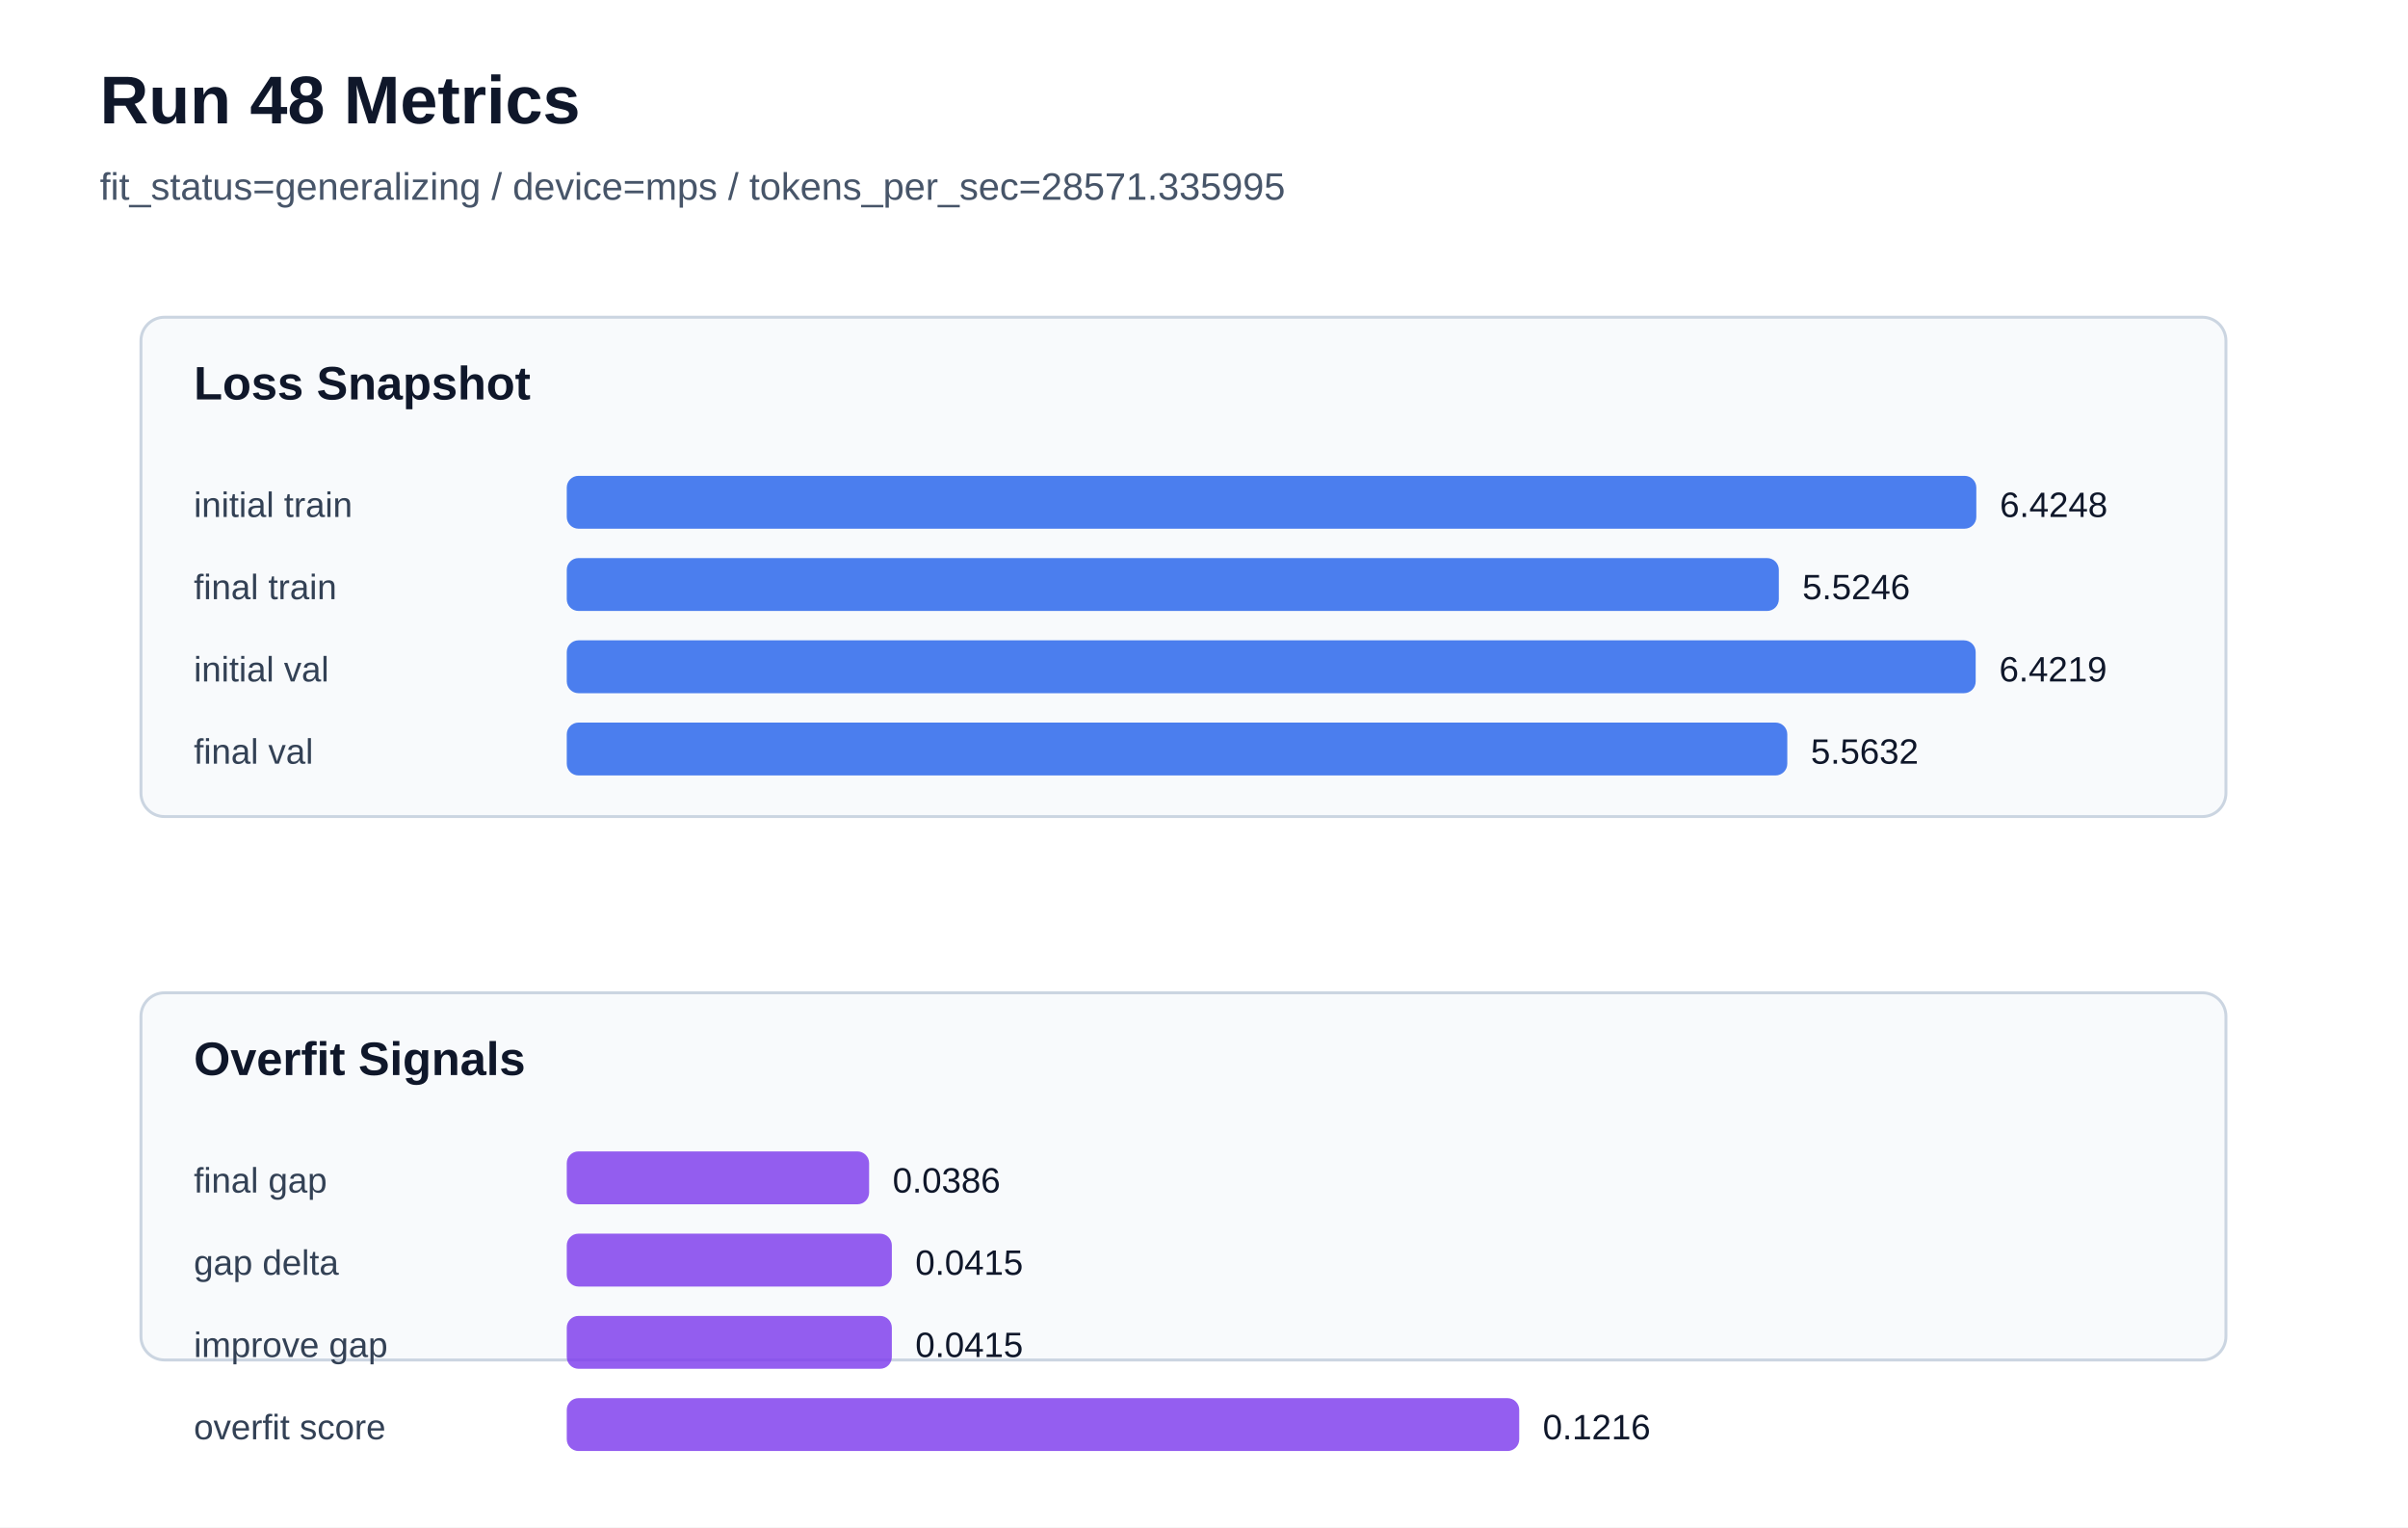
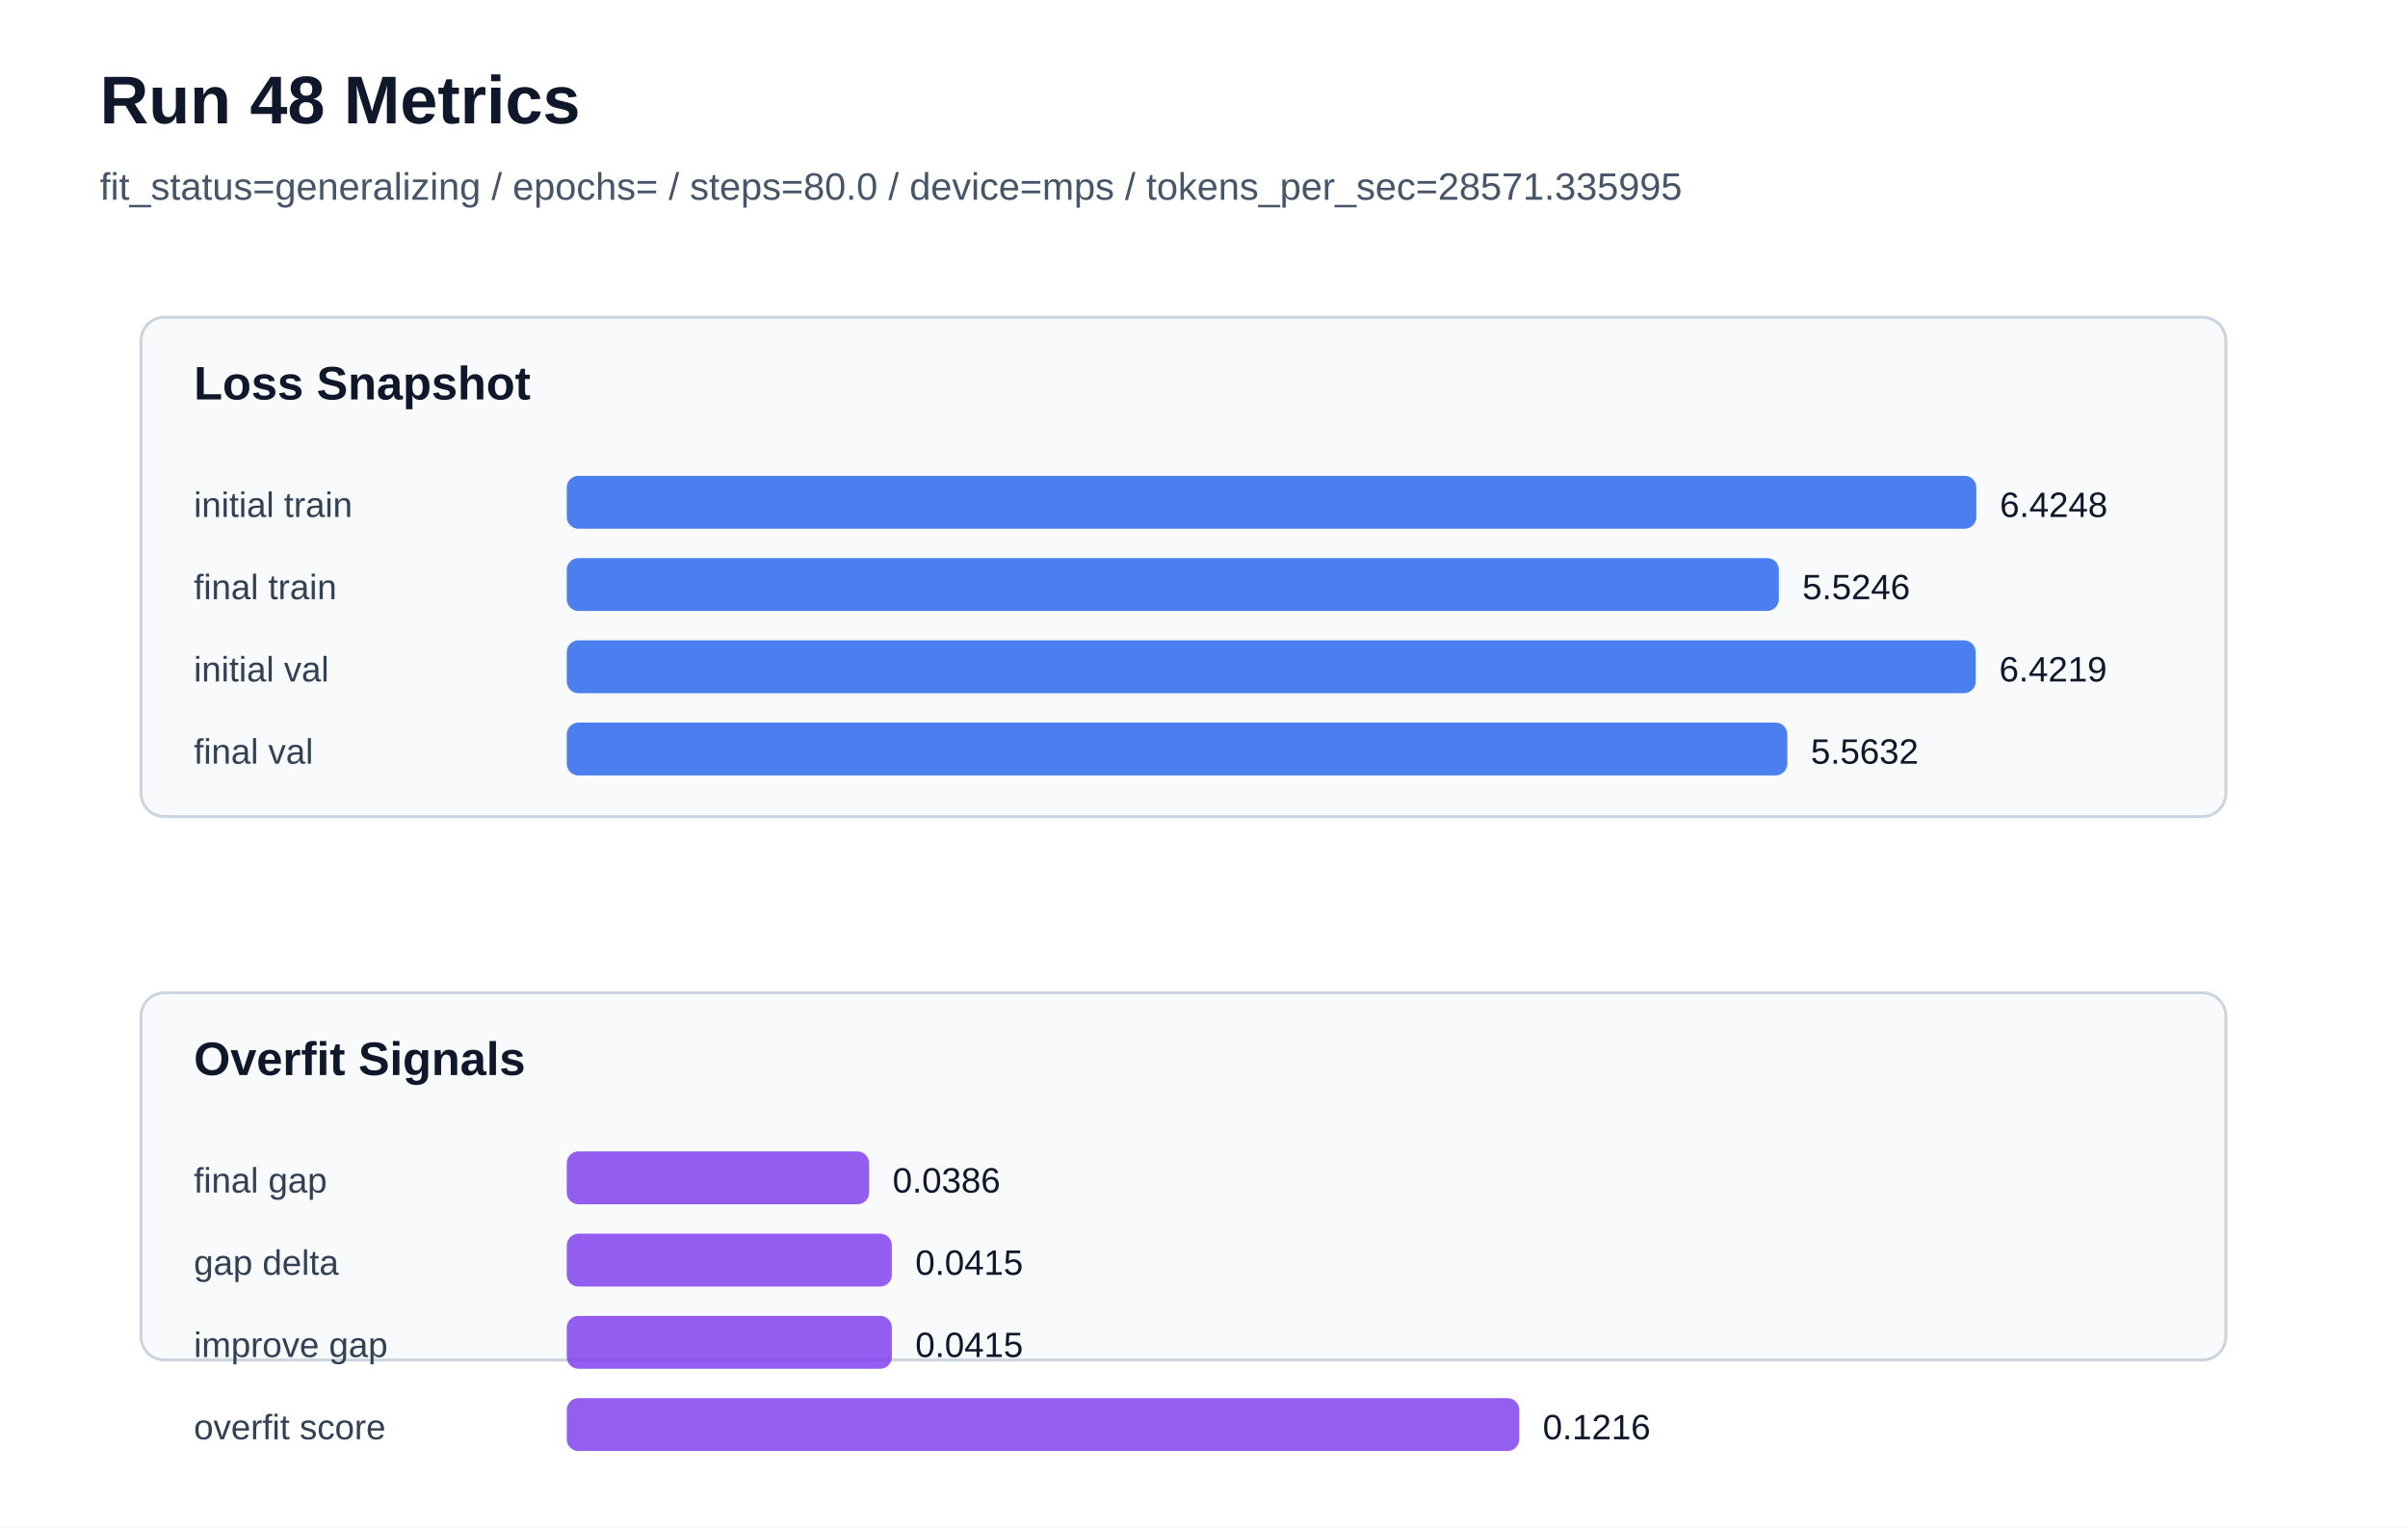
<svg xmlns="http://www.w3.org/2000/svg" width="820" height="520" viewBox="0 0 820 520" role="img">
  <rect width="100%" height="100%" fill="#ffffff" />
  <text x="34.00" y="42.00" font-family="Arial, sans-serif" font-size="23" font-weight="700" fill="#0f172a">Run 48 Metrics</text>
-   <text x="34.00" y="68.00" font-family="Arial, sans-serif" font-size="13" font-weight="400" fill="#475569">fit_status=generalizing / device=mps / tokens_per_sec=28571.335995</text>
+   <text x="34.00" y="68.00" font-family="Arial, sans-serif" font-size="13" font-weight="400" fill="#475569">fit_status=generalizing / epochs= / steps=80.0 / device=mps / tokens_per_sec=28571.335995</text>
  <rect x="48" y="108" width="710" height="170" rx="8" fill="#f8fafc" stroke="#cbd5e1" />
  <text x="66.00" y="136.00" font-family="Arial, sans-serif" font-size="16" font-weight="700" fill="#0f172a">Loss Snapshot</text>
  <text x="66.00" y="176.00" font-family="Arial, sans-serif" font-size="12" font-weight="400" fill="#334155">initial train</text>
  <rect x="193" y="162" width="480.00" height="18" rx="4" fill="#2563eb" opacity="0.82" />
  <text x="681.00" y="176.00" font-family="Arial, sans-serif" font-size="12" font-weight="400" fill="#0f172a">6.4248</text>
  <text x="66.00" y="204.00" font-family="Arial, sans-serif" font-size="12" font-weight="400" fill="#334155">final train</text>
  <rect x="193" y="190" width="412.75" height="18" rx="4" fill="#2563eb" opacity="0.82" />
  <text x="613.75" y="204.00" font-family="Arial, sans-serif" font-size="12" font-weight="400" fill="#0f172a">5.5246</text>
  <text x="66.00" y="232.00" font-family="Arial, sans-serif" font-size="12" font-weight="400" fill="#334155">initial val</text>
  <rect x="193" y="218" width="479.78" height="18" rx="4" fill="#2563eb" opacity="0.82" />
  <text x="680.78" y="232.00" font-family="Arial, sans-serif" font-size="12" font-weight="400" fill="#0f172a">6.4219</text>
  <text x="66.00" y="260.00" font-family="Arial, sans-serif" font-size="12" font-weight="400" fill="#334155">final val</text>
  <rect x="193" y="246" width="415.63" height="18" rx="4" fill="#2563eb" opacity="0.82" />
  <text x="616.63" y="260.00" font-family="Arial, sans-serif" font-size="12" font-weight="400" fill="#0f172a">5.5632</text>
  <rect x="48" y="338" width="710" height="125" rx="8" fill="#f8fafc" stroke="#cbd5e1" />
  <text x="66.00" y="366.00" font-family="Arial, sans-serif" font-size="16" font-weight="700" fill="#0f172a">Overfit Signals</text>
  <text x="66.00" y="406.00" font-family="Arial, sans-serif" font-size="12" font-weight="400" fill="#334155">final gap</text>
  <rect x="193" y="392" width="102.96" height="18" rx="4" fill="#7c3aed" opacity="0.82" />
  <text x="303.96" y="406.00" font-family="Arial, sans-serif" font-size="12" font-weight="400" fill="#0f172a">0.0386</text>
  <text x="66.00" y="434.00" font-family="Arial, sans-serif" font-size="12" font-weight="400" fill="#334155">gap delta</text>
  <rect x="193" y="420" width="110.70" height="18" rx="4" fill="#7c3aed" opacity="0.82" />
  <text x="311.70" y="434.00" font-family="Arial, sans-serif" font-size="12" font-weight="400" fill="#0f172a">0.0415</text>
  <text x="66.00" y="462.00" font-family="Arial, sans-serif" font-size="12" font-weight="400" fill="#334155">improve gap</text>
  <rect x="193" y="448" width="110.70" height="18" rx="4" fill="#7c3aed" opacity="0.82" />
  <text x="311.70" y="462.00" font-family="Arial, sans-serif" font-size="12" font-weight="400" fill="#0f172a">0.0415</text>
  <text x="66.00" y="490.00" font-family="Arial, sans-serif" font-size="12" font-weight="400" fill="#334155">overfit score</text>
  <rect x="193" y="476" width="324.35" height="18" rx="4" fill="#7c3aed" opacity="0.82" />
  <text x="525.35" y="490.00" font-family="Arial, sans-serif" font-size="12" font-weight="400" fill="#0f172a">0.1216</text>
</svg>
